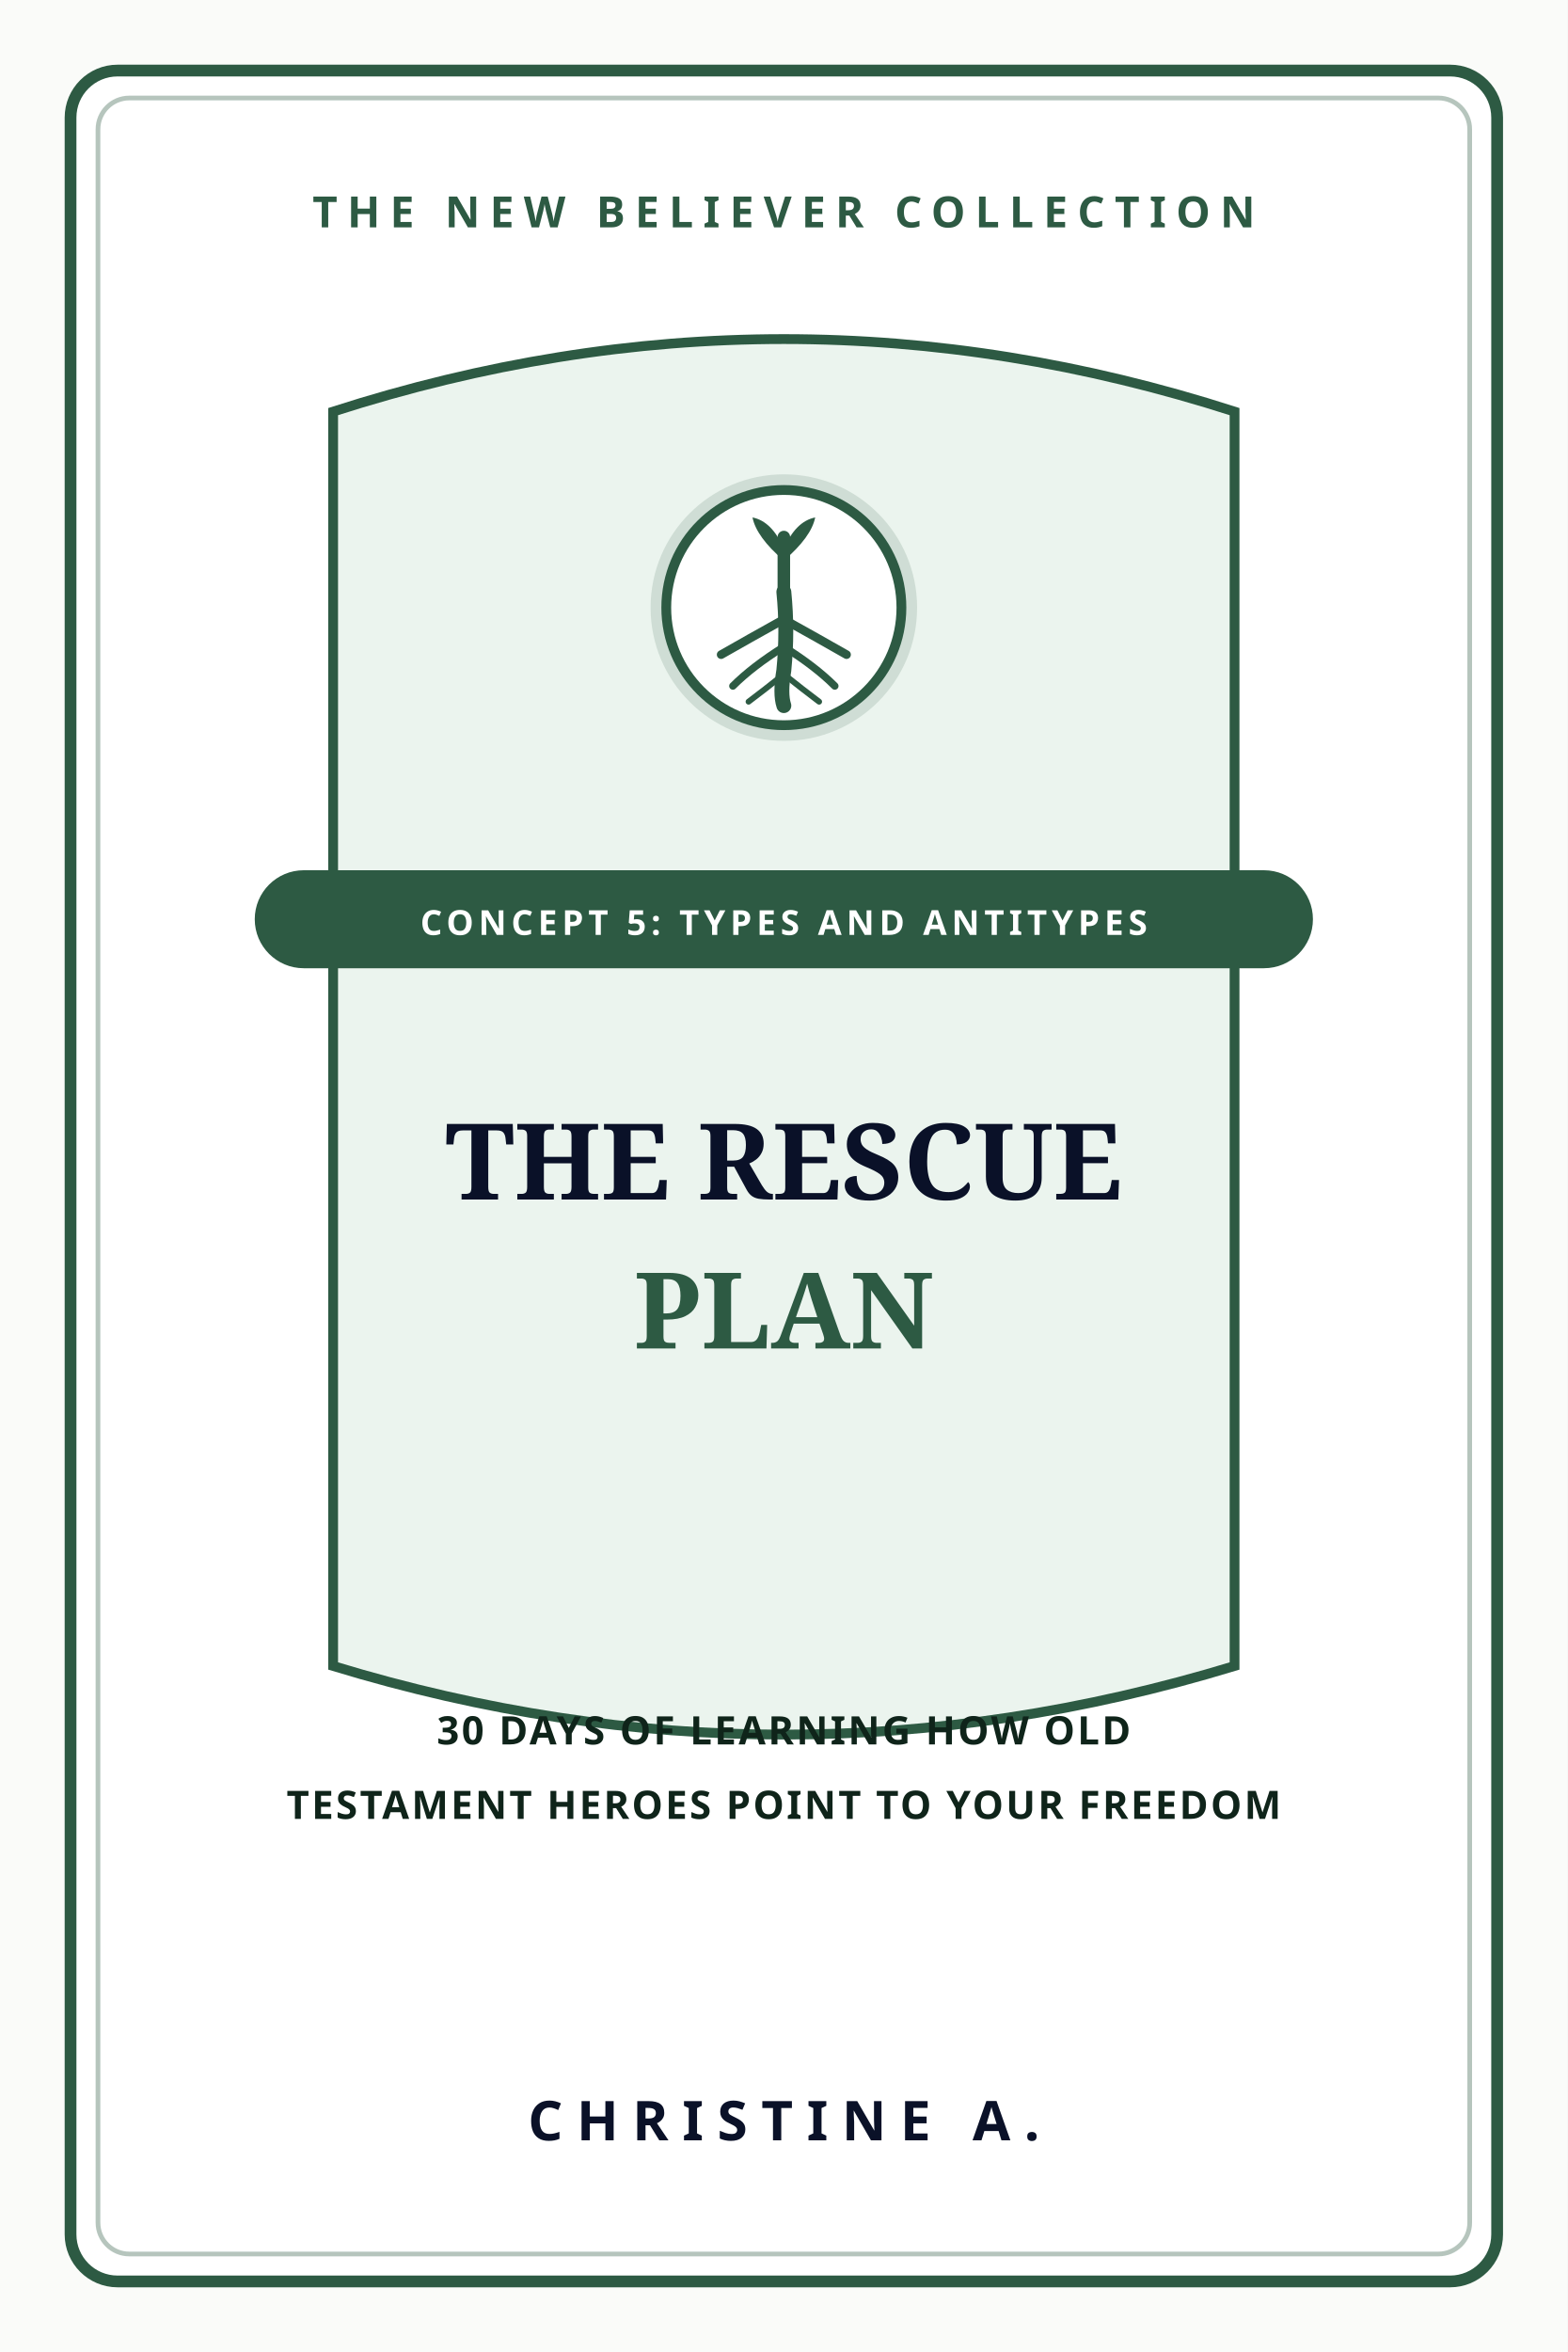
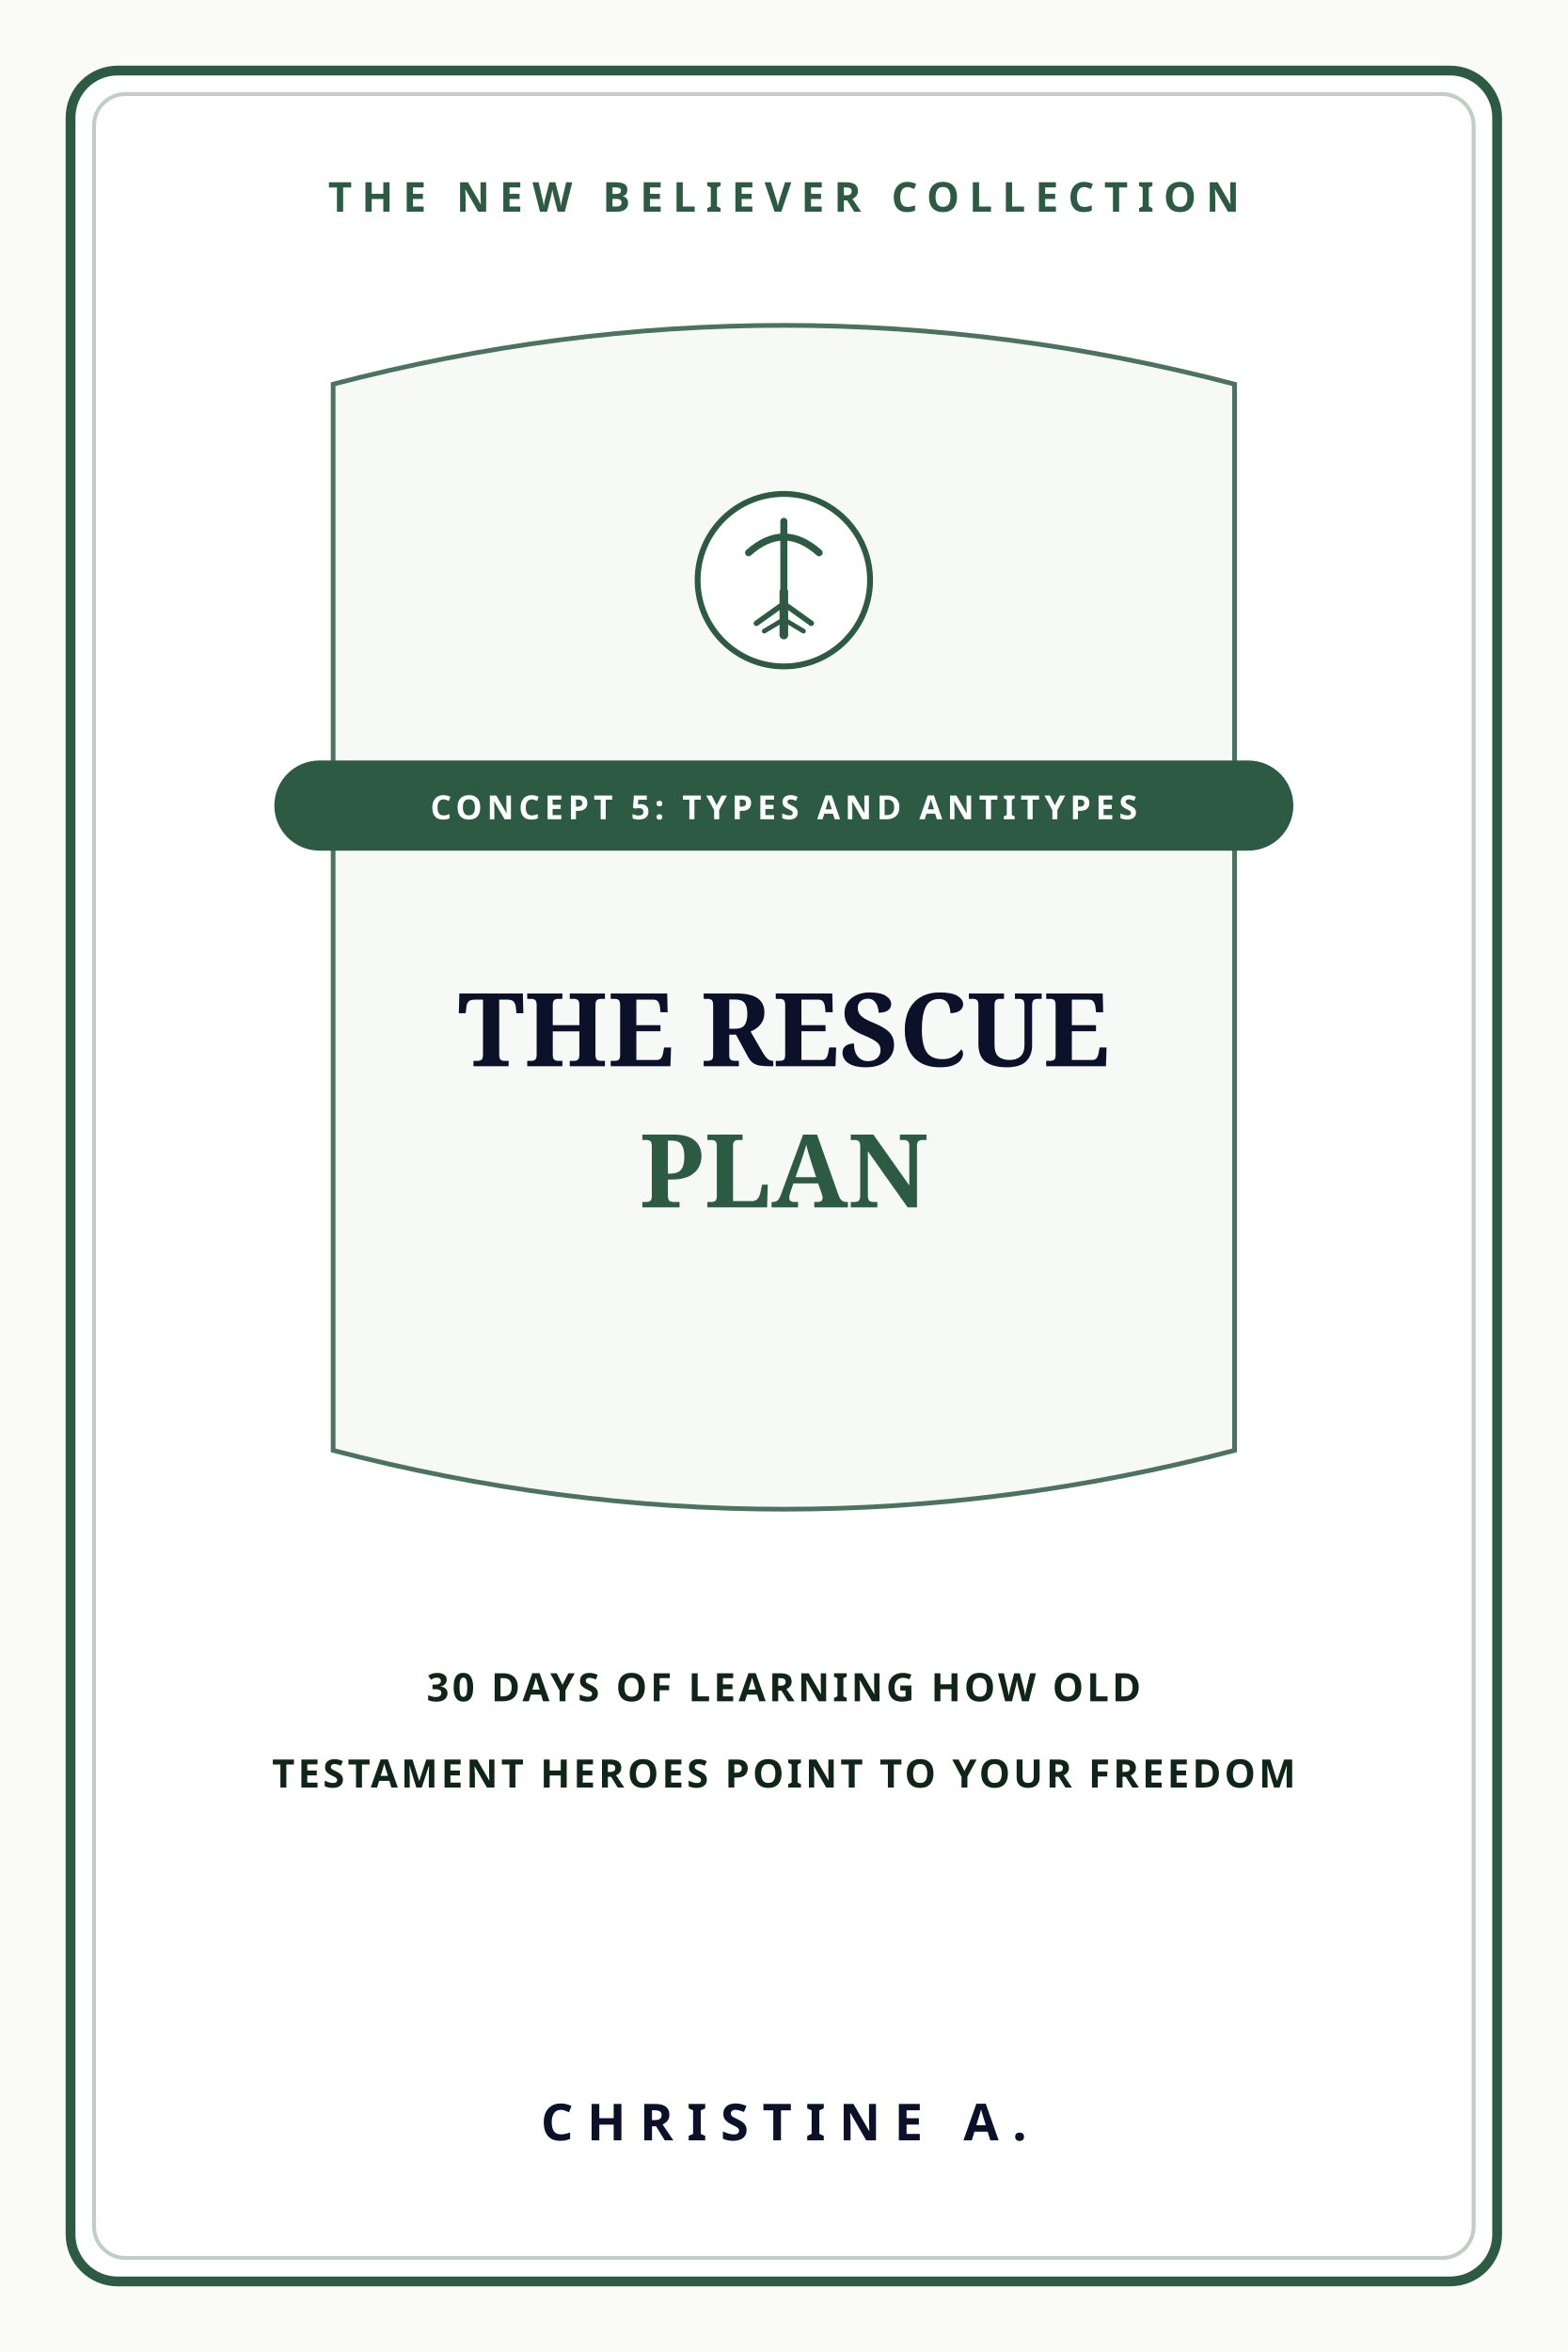
<svg xmlns="http://www.w3.org/2000/svg" viewBox="0 0 400 600" width="100%" height="100%">
  <rect width="100%" height="100%" fill="#FAFBF9" />
-   <rect x="18" y="18" width="364" height="564" rx="12" fill="#FFFFFF" stroke="#2D5A43" stroke-width="3" />
-   <rect x="25" y="25" width="350" height="550" rx="8" fill="none" stroke="#2D5A43" stroke-width="1.2" opacity="0.35" />
-   <path d="M 85 105 Q 200 68 315 105 L 315 425 Q 200 460 85 425 Z" fill="#EBF4EE" stroke="#2D5A43" stroke-width="2.5" />
-   <g transform="translate(200, 155)">
-     <circle cx="0" cy="0" r="34" fill="#2D5A43" opacity="0.15" />
-     <circle cx="0" cy="0" r="30" fill="#FFFFFF" stroke="#2D5A43" stroke-width="2.5" />
-     <path d="M 0 -18 L 0 -4" stroke="#2D5A43" stroke-width="3.2" stroke-linecap="round" />
-     <path d="M 0 -12 Q -7 -18 -8 -23 Q -3 -22 0 -15" fill="#2D5A43" />
-     <path d="M 0 -12 Q 7 -18 8 -23 Q 3 -22 0 -15" fill="#2D5A43" />
-     <path d="M 0 -4 Q 1 6 0 16 Q -1 22 0 25" stroke="#2D5A43" stroke-width="3.8" fill="none" stroke-linecap="round" />
-     <path d="M 0 3 Q -9 8 -16 12" stroke="#2D5A43" stroke-width="2.2" fill="none" stroke-linecap="round" />
-     <path d="M 0 3 Q 9 8 16 12" stroke="#2D5A43" stroke-width="2.2" fill="none" stroke-linecap="round" />
-     <path d="M 0 10 Q -8 15 -13 20" stroke="#2D5A43" stroke-width="1.9" fill="none" stroke-linecap="round" />
-     <path d="M 0 10 Q 8 15 13 20" stroke="#2D5A43" stroke-width="1.9" fill="none" stroke-linecap="round" />
-     <path d="M 0 17 Q -5 21 -9 24" stroke="#2D5A43" stroke-width="1.5" fill="none" stroke-linecap="round" />
-     <path d="M 0 17 Q 5 21 9 24" stroke="#2D5A43" stroke-width="1.5" fill="none" stroke-linecap="round" />
+   <rect x="18" y="18" width="364" height="564" rx="12" fill="#FFFFFF" stroke="#2D5A43" stroke-width="2.5" />
+   <rect x="24" y="24" width="352" height="552" rx="8" fill="none" stroke="#2D5A43" stroke-width="1" opacity="0.3" />
+   <path d="M 85 98 Q 200 68 315 98 L 315 370 Q 200 400 85 370 Z" fill="#F4F8F5" stroke="#2D5A43" stroke-width="1.2" opacity="0.85" />
+   <g transform="translate(200, 148)">
+     <circle cx="0" cy="0" r="22" fill="#2D5A43" opacity="0.12" />
+     <circle cx="0" cy="0" r="22" fill="#FFFFFF" stroke="#2D5A43" stroke-width="1.5" />
+     <path d="M -9 -7 Q 0 -15 9 -7 M 0 -15 L 0 3" stroke="#2D5A43" stroke-width="1.8" fill="none" stroke-linecap="round" />
+     <path d="M 0 3 L 0 14" stroke="#2D5A43" stroke-width="2.2" stroke-linecap="round" />
+     <path d="M 0 6 L -7 11" stroke="#2D5A43" stroke-width="1.4" stroke-linecap="round" />
+     <path d="M 0 6 L 7 11" stroke="#2D5A43" stroke-width="1.4" stroke-linecap="round" />
+     <path d="M 0 10 L -5 13" stroke="#2D5A43" stroke-width="1.2" stroke-linecap="round" />
+     <path d="M 0 10 L 5 13" stroke="#2D5A43" stroke-width="1.2" stroke-linecap="round" />
  </g>
-   <text x="200" y="58" font-family="'Montserrat', system-ui, sans-serif" font-size="11" font-weight="800" fill="#2D5A43" text-anchor="middle" letter-spacing="2.5">THE NEW BELIEVER COLLECTION</text>
-   <rect x="65" y="222" width="270" height="25" rx="12.5" fill="#2D5A43" />
-   <text x="200" y="238.5" font-family="'Montserrat', system-ui, sans-serif" font-size="8.8" font-weight="800" fill="#FFFFFF" text-anchor="middle" letter-spacing="1.2">CONCEPT 5: TYPES AND ANTITYPES</text>
-   <text x="200" y="306" font-family="'Playfair Display', Georgia, serif" font-size="27" font-weight="bold" fill="#0A1128" text-anchor="middle">THE RESCUE</text>
-   <text x="200" y="344" font-family="'Playfair Display', Georgia, serif" font-size="27" font-weight="bold" fill="#2D5A43" text-anchor="middle">PLAN</text>
-   <text x="200" y="445" font-family="'Montserrat', system-ui, sans-serif" font-size="10" font-weight="800" fill="#0F241A" text-anchor="middle" letter-spacing="0.6">30 DAYS OF LEARNING HOW OLD</text>
-   <text x="200" y="464" font-family="'Montserrat', system-ui, sans-serif" font-size="10" font-weight="800" fill="#0F241A" text-anchor="middle" letter-spacing="0.6">TESTAMENT HEROES POINT TO YOUR FREEDOM</text>
-   <text x="200" y="546" font-family="'Montserrat', system-ui, sans-serif" font-size="14" font-weight="800" fill="#0A1128" text-anchor="middle" letter-spacing="3.5">CHRISTINE A.</text>
+   <text x="200" y="54" font-family="'Montserrat', system-ui, sans-serif" font-size="10.5" font-weight="800" fill="#2D5A43" text-anchor="middle" letter-spacing="2.5">THE NEW BELIEVER COLLECTION</text>
+   <rect x="70" y="194" width="260" height="23" rx="11.5" fill="#2D5A43" />
+   <text x="200" y="209" font-family="'Montserrat', system-ui, sans-serif" font-size="8.5" font-weight="800" fill="#FFFFFF" text-anchor="middle" letter-spacing="1.2">CONCEPT 5: TYPES AND ANTITYPES</text>
+   <text x="200" y="272" font-family="'Playfair Display', Georgia, serif" font-size="26" font-weight="bold" fill="#0A1128" text-anchor="middle">THE RESCUE</text>
+   <text x="200" y="308" font-family="'Playfair Display', Georgia, serif" font-size="26" font-weight="bold" fill="#2D5A43" text-anchor="middle">PLAN</text>
+   <text x="200" y="434" font-family="'Montserrat', system-ui, sans-serif" font-size="10" font-weight="800" fill="#0F241A" text-anchor="middle" letter-spacing="0.8">30 DAYS OF LEARNING HOW OLD</text>
+   <text x="200" y="456" font-family="'Montserrat', system-ui, sans-serif" font-size="10" font-weight="800" fill="#0F241A" text-anchor="middle" letter-spacing="0.8">TESTAMENT HEROES POINT TO YOUR FREEDOM</text>
+   <text x="200" y="546" font-family="'Montserrat', system-ui, sans-serif" font-size="13" font-weight="800" fill="#0A1128" text-anchor="middle" letter-spacing="3.5">CHRISTINE A.</text>
</svg>
